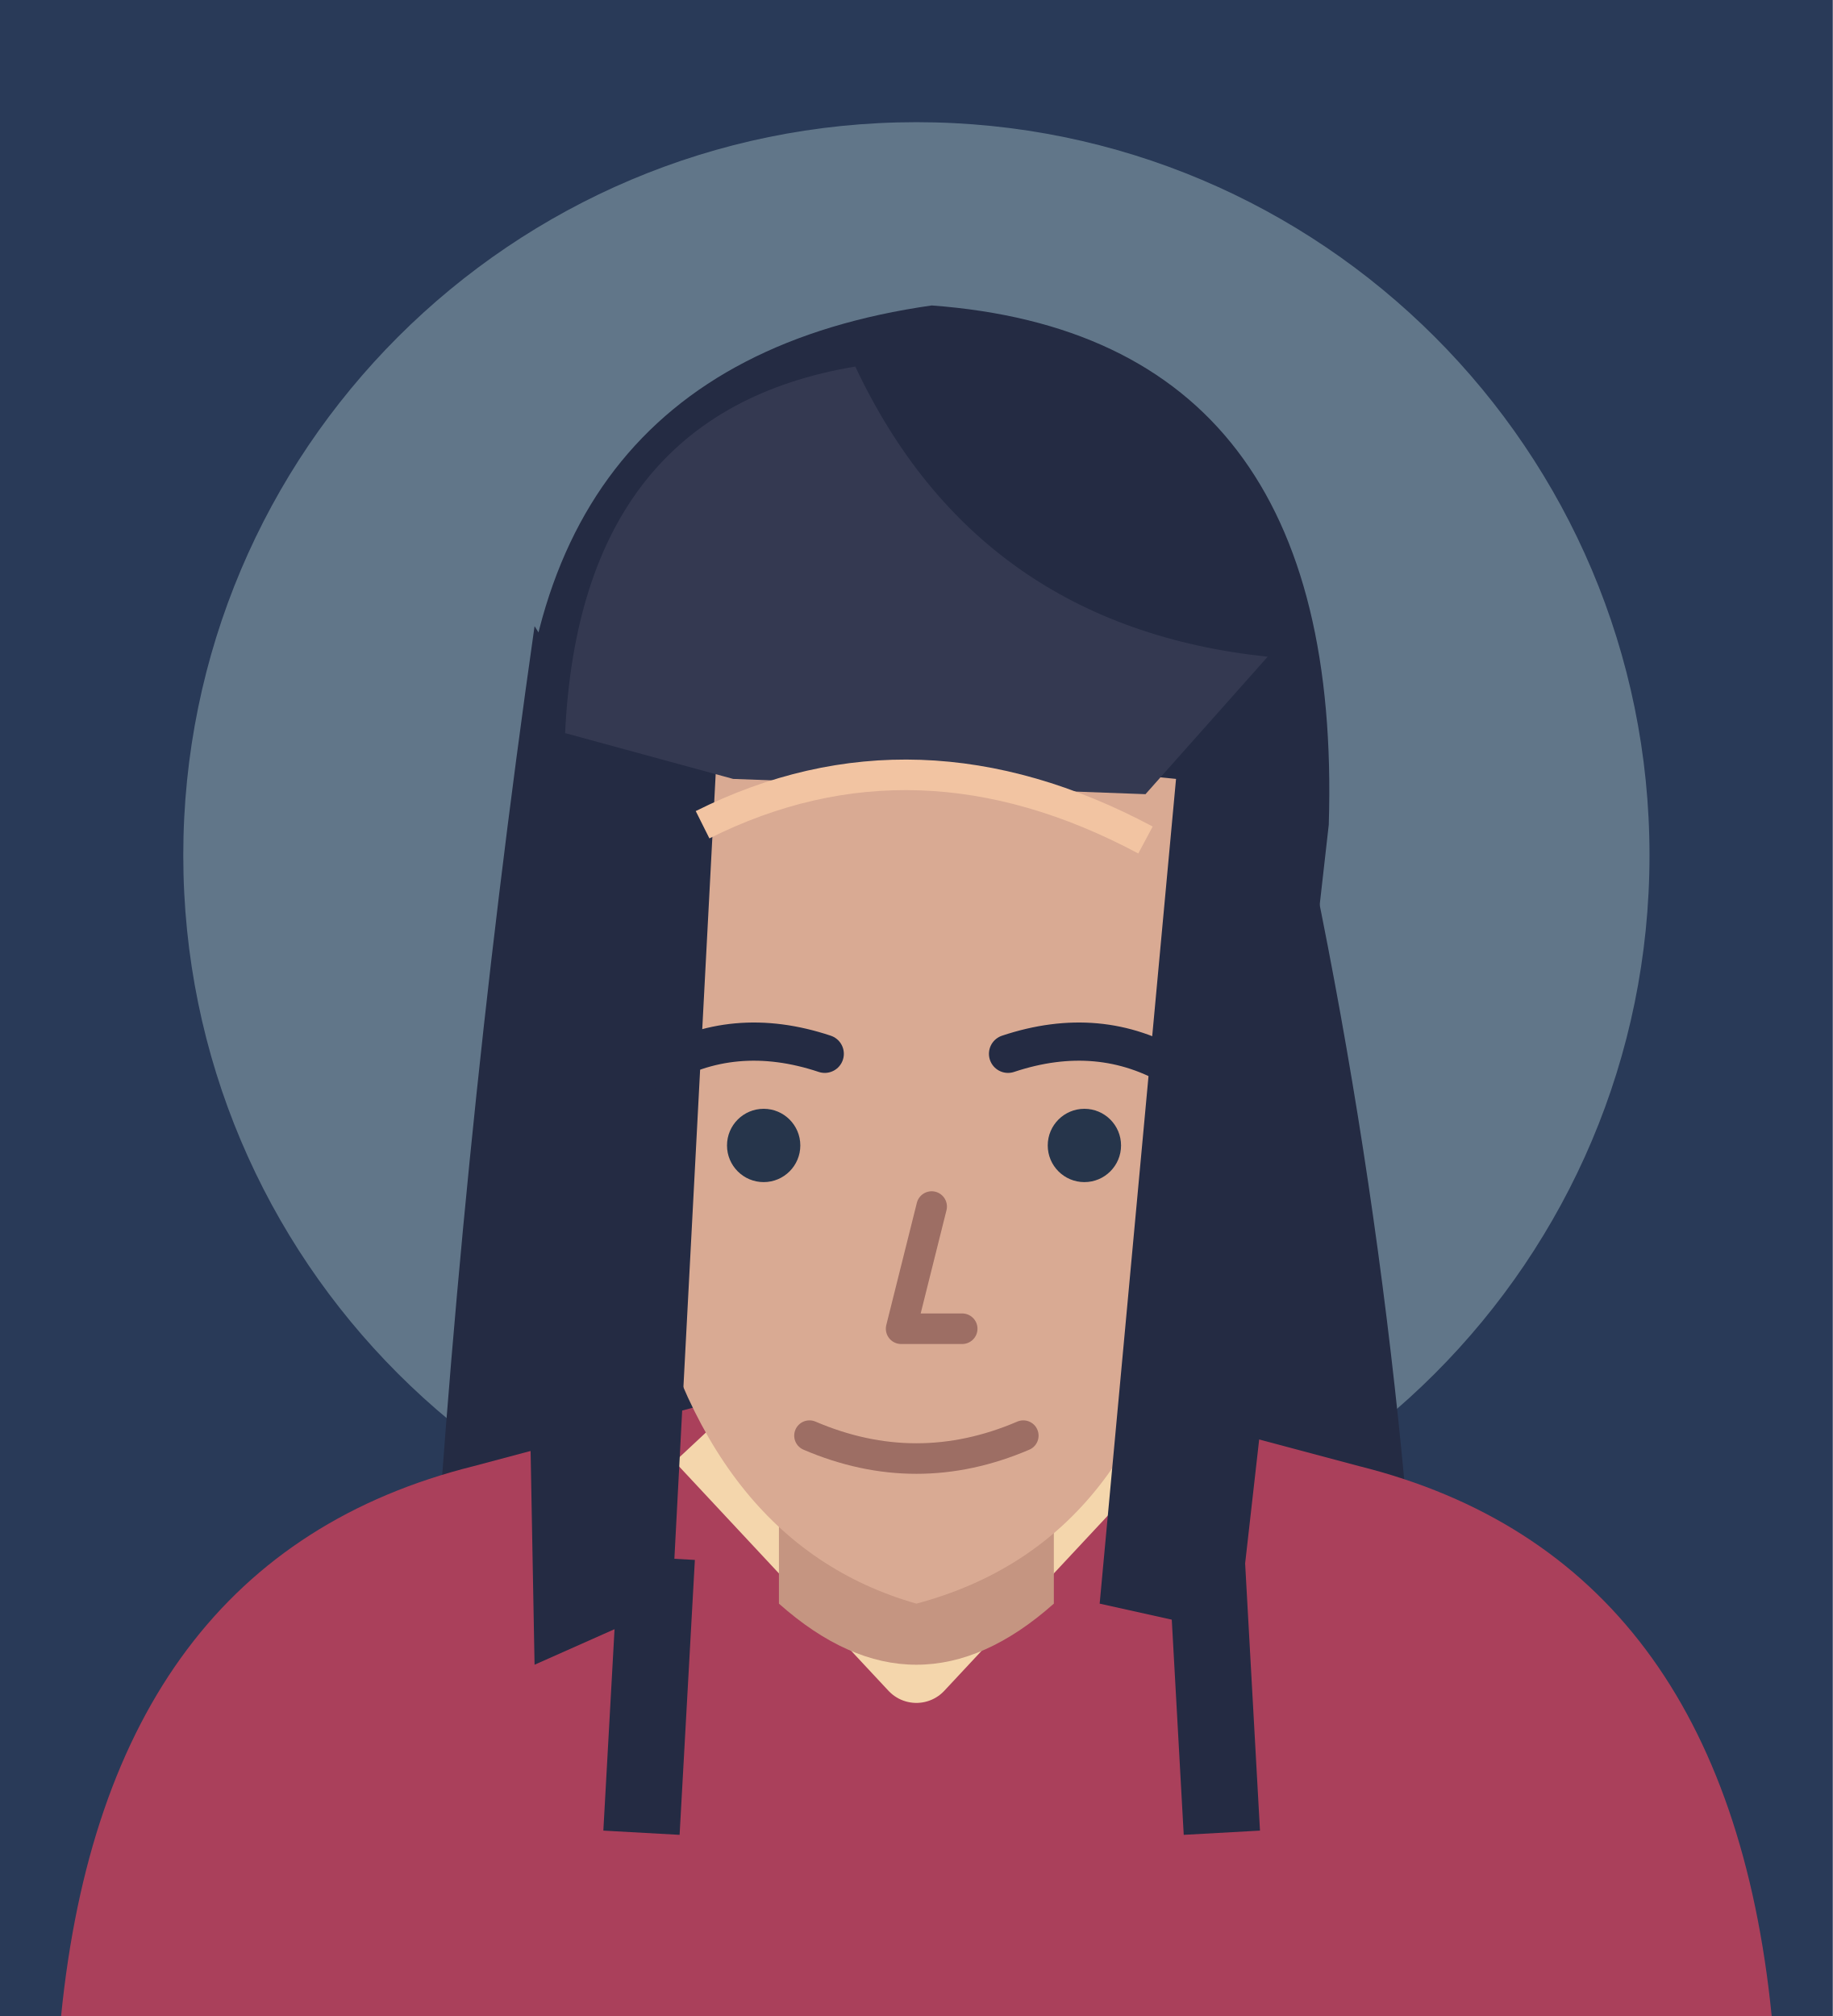
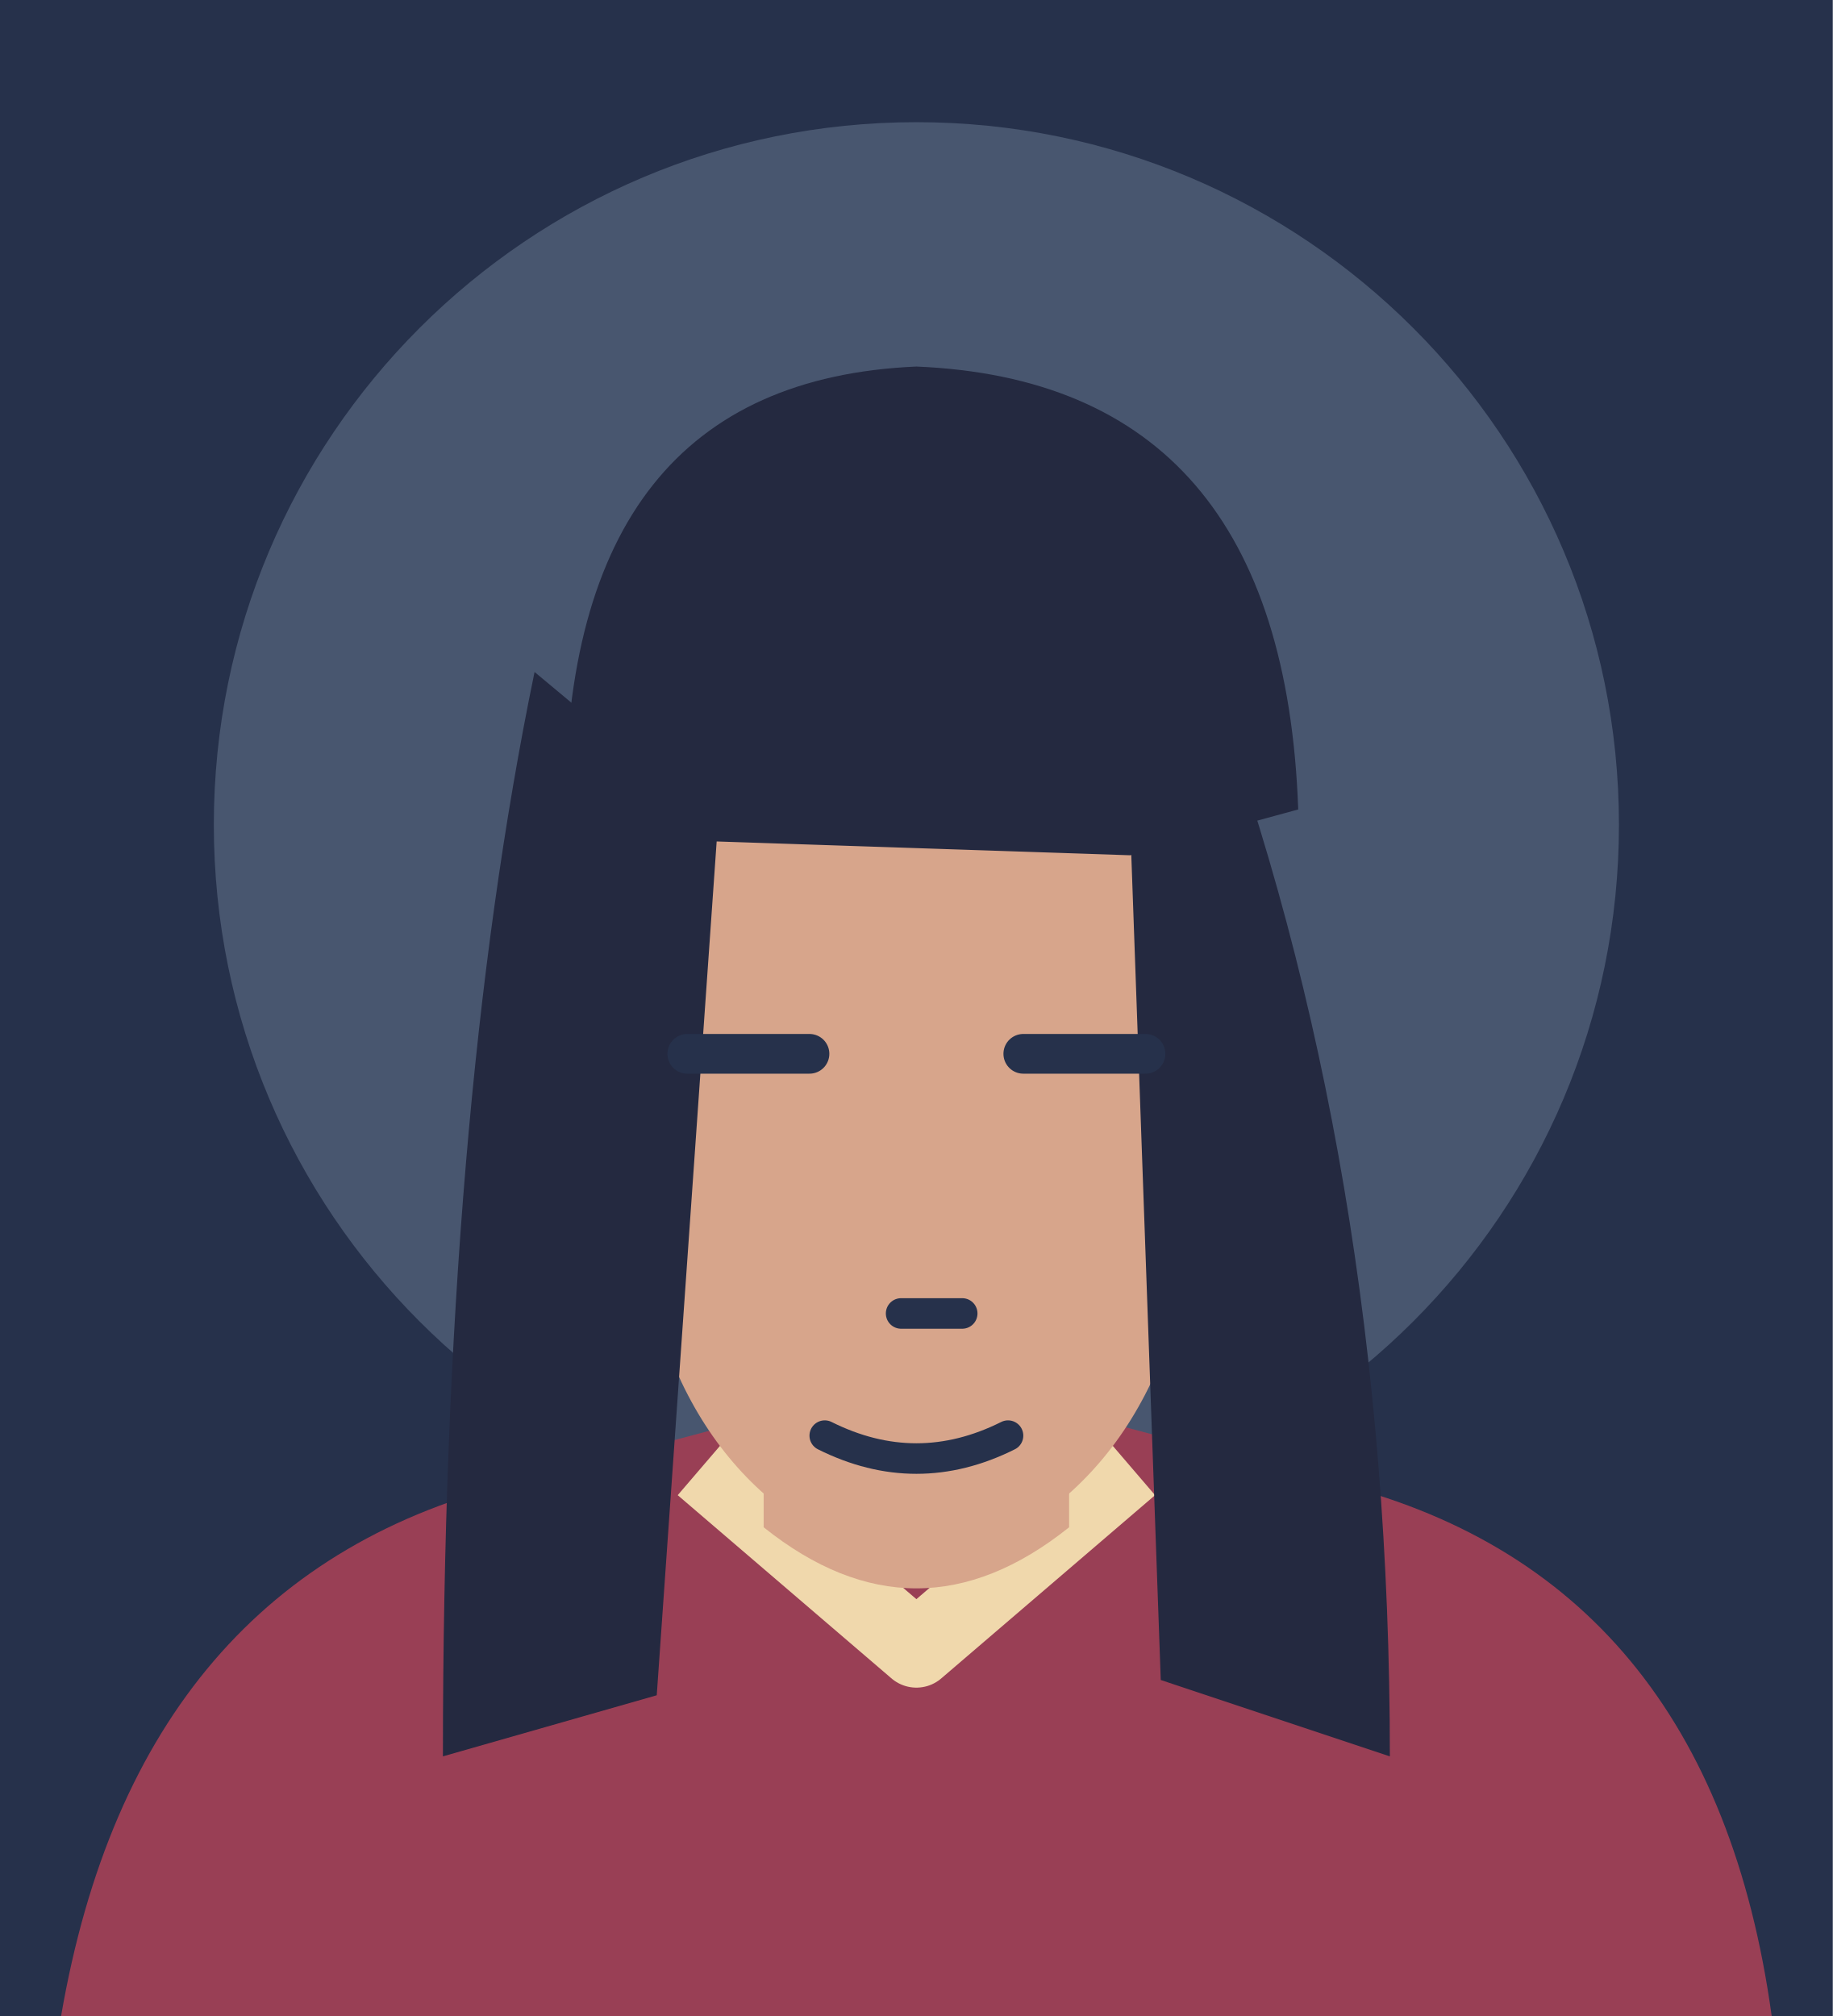
- <svg xmlns="http://www.w3.org/2000/svg" viewBox="0 0 120 132" role="img">
-   <rect width="120" height="132" fill="#293a58" />
-   <circle cx="60" cy="56" r="48" fill="#617689" />
-   <path d="M35 41 Q30 76 28 111 L42 112 51 66 M82 40 Q91 75 93 111 L78 110 70 60Z" fill="#242b43" />
-   <path d="M4 132 Q7 102 31 96 L46 92 60 109 74 92 89 96 Q113 102 116 132Z" fill="#aa405b" />
-   <path d="M46 94 L60 109 74 94" fill="none" stroke="#f4d6ac" stroke-width="5" stroke-linejoin="round" />
-   <path d="M51 90 L51 105 Q60 113 69 105 L69 90Z" fill="#c59581" />
-   <path d="M40 57 Q42 41 60 41 Q79 42 80 58 L78 82 Q75 101 60 105 Q46 101 42 82Z" fill="#d9aa93" />
-   <path d="M34 55 Q33 24 61 20 Q88 22 87 54 L81 107 72 105 77 51 47 48 44 105 35 109Z" fill="#242b43" />
-   <path d="M37 48 Q38 27 56 24 Q64 41 83 43 L75 52 48 51Z" fill="#343951" />
-   <path d="M43 70 Q48 67 54 69 M66 69 Q72 67 77 70" fill="none" stroke="#242b43" stroke-width="2.5" stroke-linecap="round" />
-   <circle cx="50" cy="75" r="2.4" fill="#26354b" />
-   <circle cx="71" cy="75" r="2.4" fill="#26354b" />
-   <path d="M61 79 L59 87 63 87" fill="none" stroke="#9d6e64" stroke-width="2" stroke-linecap="round" stroke-linejoin="round" />
-   <path d="M53 94 Q60 97 67 94" fill="none" stroke="#9d6e64" stroke-width="2" stroke-linecap="round" />
-   <path d="M43 102 L42 120 M79 102 L80 120" stroke="#242b43" stroke-width="5" />
-   <path d="M46 54 Q60 47 75 55" stroke="#f2c4a2" stroke-width="2" fill="none" />
+ <svg xmlns="http://www.w3.org/2000/svg" viewBox="0 0 120 132">
+   <rect width="120" height="132" fill="#26314b" />
+   <circle cx="60" cy="54" r="46" fill="#5d6c84" opacity=".62" />
+   <path d="M4 132 Q9 103 34 97 L49 93 60 103 72 93 87 97 Q112 103 116 132Z" fill="#993f55" />
+   <path d="M46 96 L60 108 74 96" fill="none" stroke="#f0d8ac" stroke-width="5" stroke-linejoin="round" />
+   <path d="M50 88 L50 100 Q60 108 70 100 L70 88Z" fill="#d7a58b" />
+   <path d="M40 55 Q41 38 60 37 Q79 38 80 55 L78 82 Q75 99 60 103 Q45 99 42 82Z" fill="#d7a58b" />
+   <path d="M35 44 Q29 73 29 115 L43 111 47 54 M79 44 Q91 76 91 115 L76 110 74 54Z" fill="#242940" />
+   <path d="M37 53 Q37 25 60 24 Q84 25 85 53 L74 56 44 55Z" fill="#242940" />
+   <path d="M45 69 L53 69 M67 69 L75 69" stroke="#26314b" stroke-width="2.6" stroke-linecap="round" />
+   <path d="M59 86 L63 86 M54 94 Q60 97 66 94" fill="none" stroke="#26314b" stroke-width="2" stroke-linecap="round" />
</svg>
